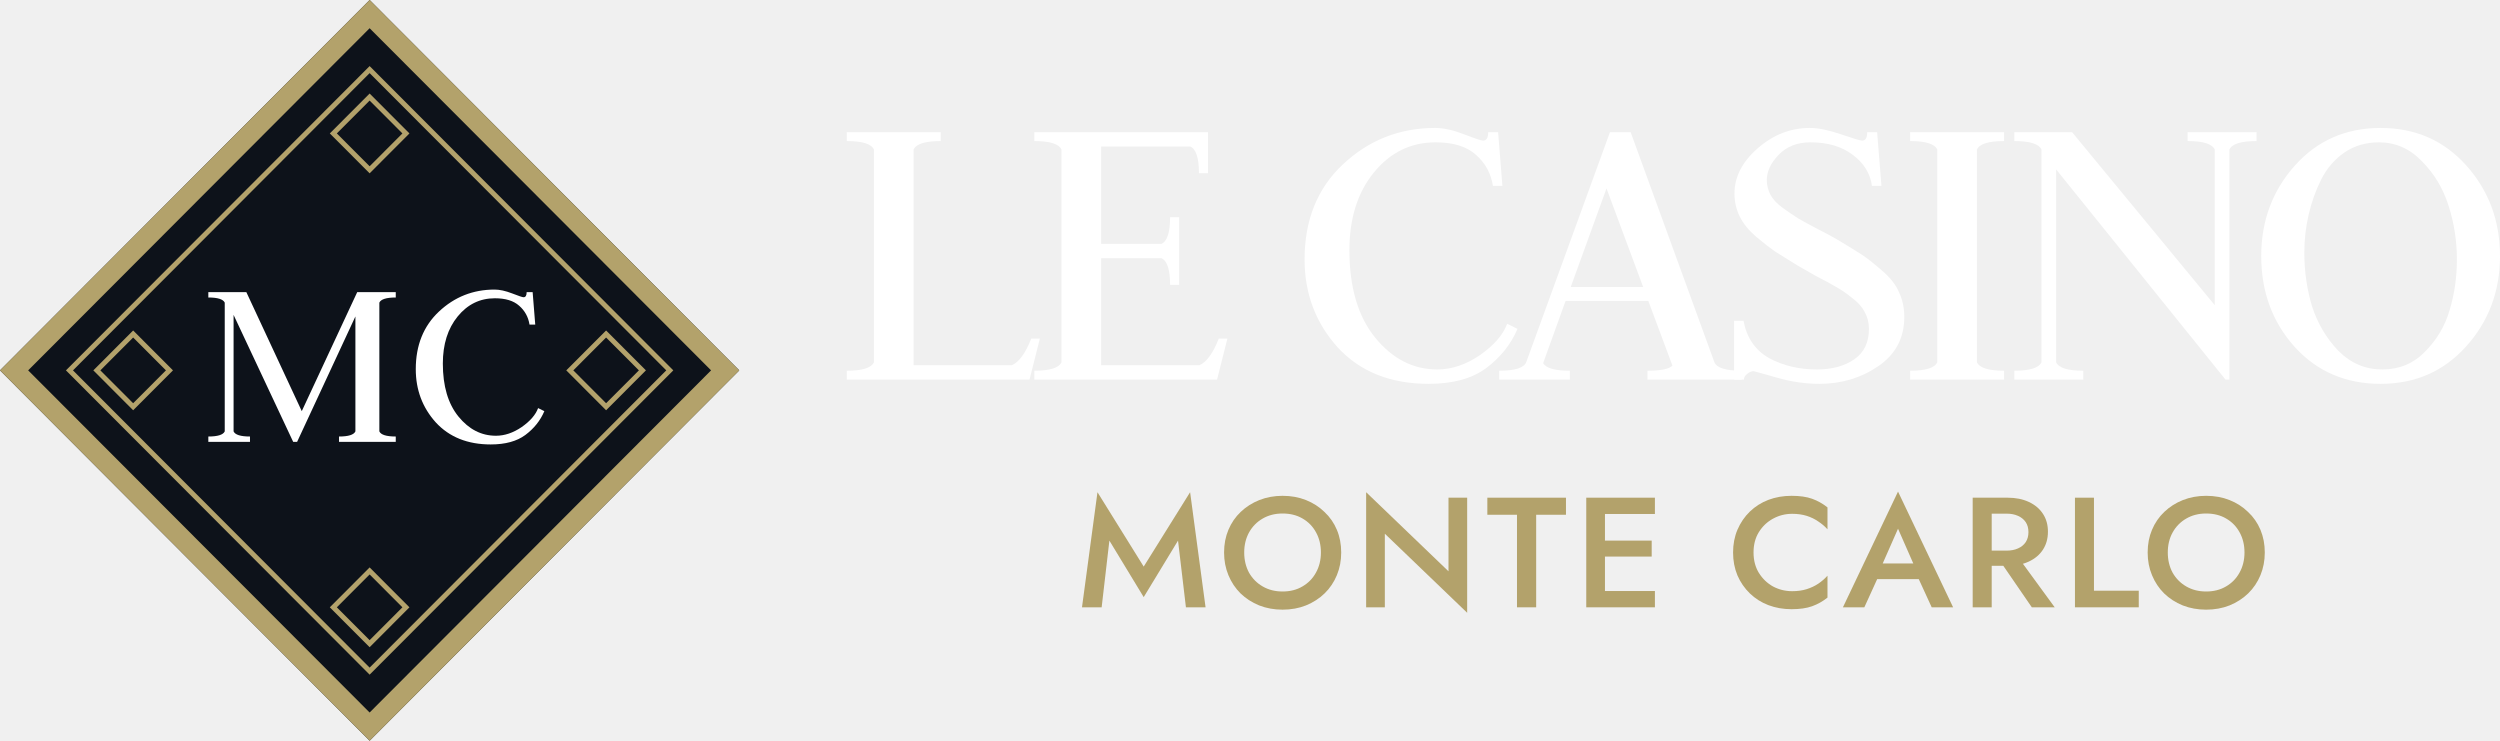
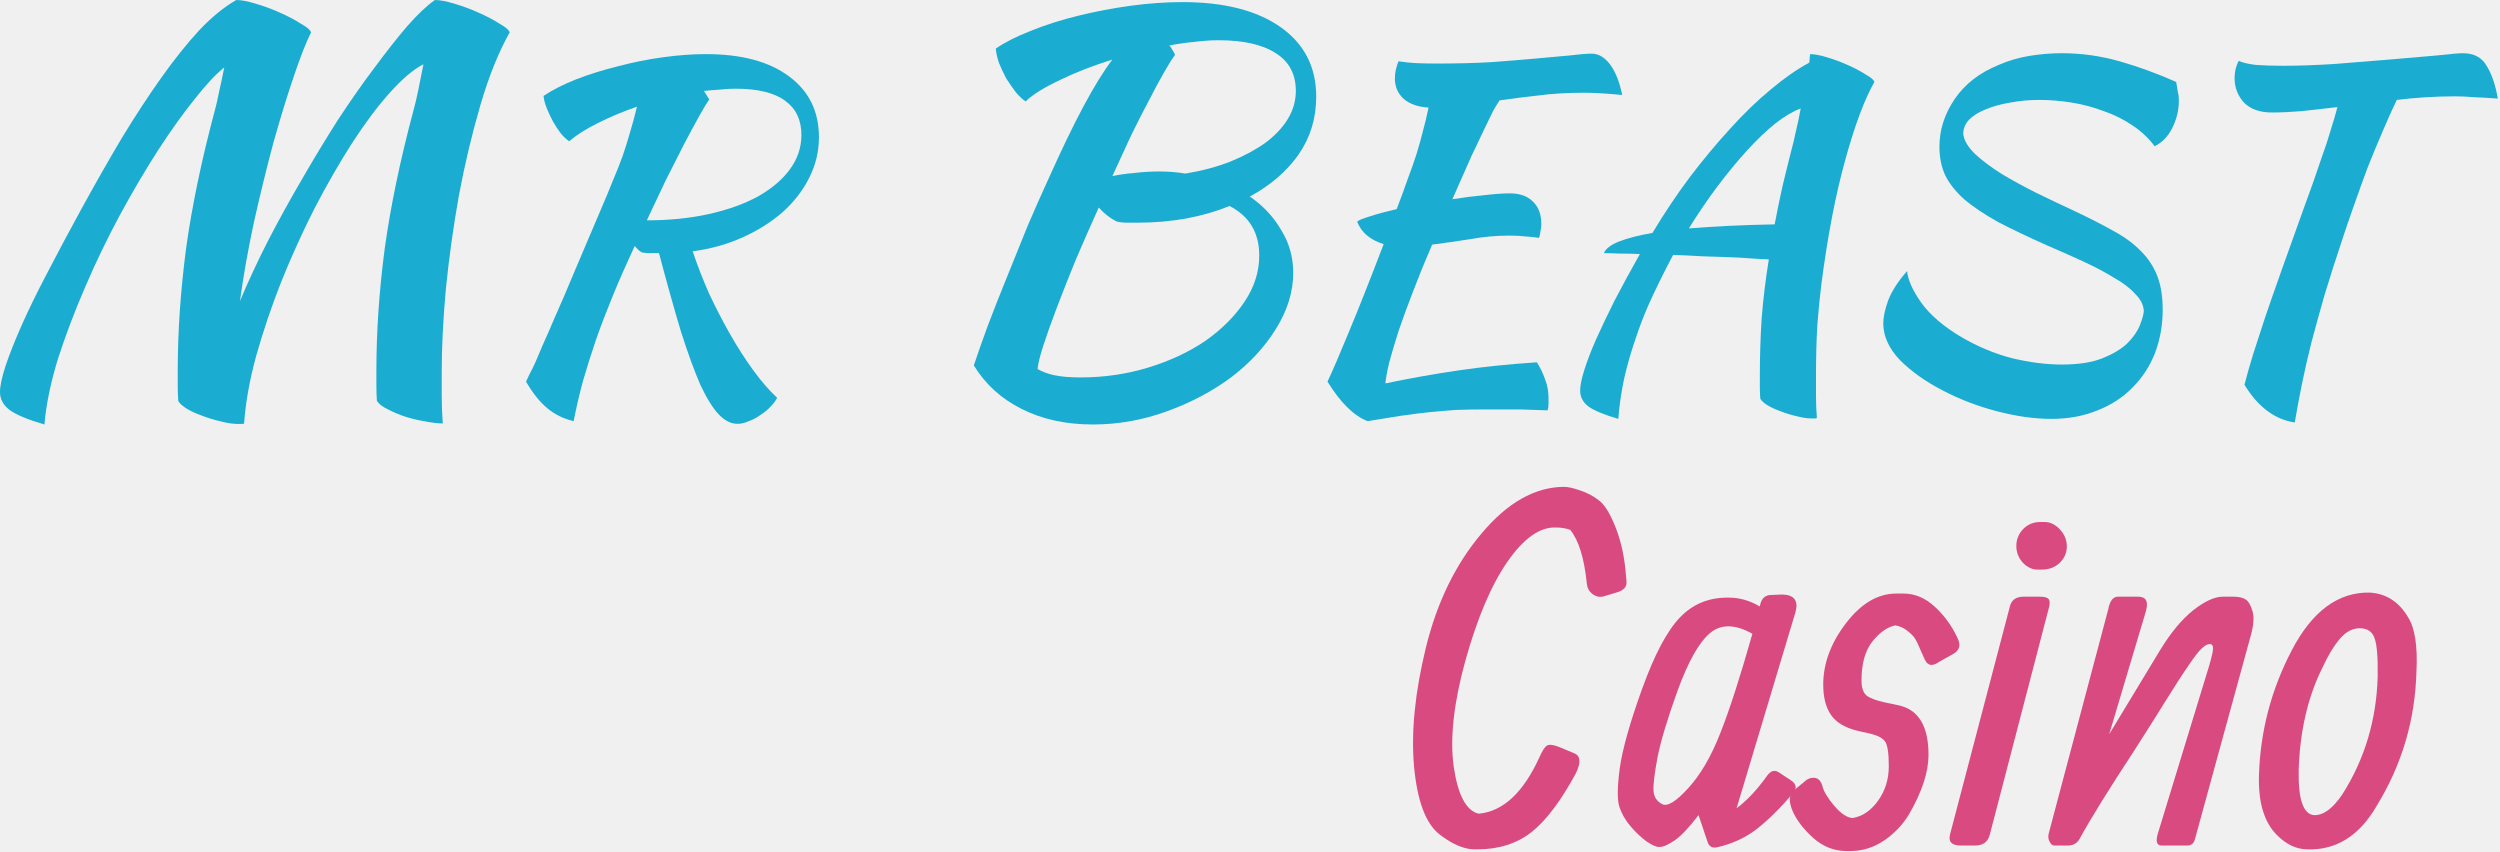
- <svg xmlns="http://www.w3.org/2000/svg" width="162" height="48" viewBox="0 0 162 48" fill="none">
-   <g id="Group 542">
-     <g id="logo">
-       <path id="Rectangle 309" d="M0 24L23.952 0L47.903 24L23.952 48L0 24Z" fill="#0D121A" />
-       <g id="Union">
-         <path fill-rule="evenodd" clip-rule="evenodd" d="M23.952 6.06L21.371 8.646L23.952 11.232L26.532 8.646L23.952 6.06ZM26.076 8.646L23.952 6.517L21.827 8.646L23.952 10.774L26.076 8.646Z" fill="#B3A26B" />
-         <path fill-rule="evenodd" clip-rule="evenodd" d="M23.952 36.768L26.532 39.354L23.952 41.94L21.371 39.354L23.952 36.768ZM23.952 37.225L26.076 39.354L23.952 41.483L21.827 39.354L23.952 37.225Z" fill="#B3A26B" />
-         <path fill-rule="evenodd" clip-rule="evenodd" d="M41.856 24L39.275 21.414L36.694 24L39.275 26.586L41.856 24ZM39.275 26.129L41.4 24L39.275 21.871L37.151 24L39.275 26.129Z" fill="#B3A26B" />
-         <path fill-rule="evenodd" clip-rule="evenodd" d="M11.209 24L8.628 26.586L6.048 24L8.628 21.414L11.209 24ZM10.753 24L8.628 26.129L6.504 24L8.628 21.871L10.753 24Z" fill="#B3A26B" />
-         <path fill-rule="evenodd" clip-rule="evenodd" d="M23.952 4.282L43.63 24L23.952 43.718L4.273 24L23.952 4.282ZM23.952 4.739L43.174 24L23.952 43.261L4.729 24L23.952 4.739Z" fill="#B3A26B" />
-         <path fill-rule="evenodd" clip-rule="evenodd" d="M23.952 0L47.903 24L23.952 48L0 24L23.952 0ZM23.952 1.829L46.078 24L23.952 46.171L1.825 24L23.952 1.829Z" fill="#B3A26B" />
-       </g>
-       <g id="MC">
-         <path d="M13.5 28.634V28.286C14.107 28.286 14.461 28.175 14.563 27.954V19.61C14.461 19.389 14.107 19.278 13.5 19.278V18.93H15.963L19.555 26.643L23.148 18.93H25.645V19.278C25.038 19.278 24.683 19.389 24.582 19.61V27.954C24.683 28.175 25.038 28.286 25.645 28.286V28.634H21.968V28.286C22.575 28.286 22.929 28.175 23.03 27.954V20.506L19.252 28.634H18.999L15.136 20.406V27.954C15.237 28.175 15.592 28.286 16.199 28.286V28.634H13.5Z" fill="white" />
-         <path d="M32.069 19.328C31.102 19.328 30.298 19.72 29.657 20.506C29.016 21.291 28.696 22.308 28.696 23.558C28.696 25.018 29.033 26.162 29.708 26.992C30.383 27.821 31.192 28.236 32.137 28.236C32.699 28.236 33.256 28.048 33.807 27.672C34.358 27.285 34.712 26.876 34.869 26.444L35.274 26.643C35.016 27.252 34.605 27.766 34.043 28.186C33.492 28.595 32.744 28.8 31.799 28.8C30.304 28.8 29.117 28.325 28.24 27.373C27.374 26.411 26.942 25.261 26.942 23.923C26.942 22.375 27.442 21.13 28.443 20.19C29.455 19.239 30.658 18.764 32.052 18.764C32.379 18.764 32.755 18.847 33.183 19.012C33.61 19.178 33.857 19.261 33.925 19.261C34.06 19.261 34.127 19.151 34.127 18.93H34.515L34.684 21.036H34.313C34.234 20.539 34.009 20.13 33.638 19.809C33.278 19.488 32.755 19.328 32.069 19.328Z" fill="white" />
-       </g>
-     </g>
-     <g id="Group 541">
-       <g id="Le Casino">
-         <path d="M54.871 24.599V24.023C55.877 24.023 56.463 23.84 56.631 23.475V9.689C56.463 9.323 55.877 9.141 54.871 9.141V8.565H60.96V9.141C59.954 9.141 59.368 9.323 59.2 9.689V23.667H65.568C66.033 23.466 66.452 22.89 66.825 21.94H67.383L66.713 24.599H54.871Z" fill="white" />
-         <path d="M67.023 24.599V24.023C68.029 24.023 68.615 23.84 68.783 23.475V9.689C68.615 9.323 68.029 9.141 67.023 9.141V8.565H78.279V11.224H77.692C77.692 10.237 77.506 9.661 77.134 9.497H71.353V15.801H75.263C75.635 15.636 75.821 15.061 75.821 14.074H76.408V18.459H75.821C75.821 17.473 75.635 16.897 75.263 16.733H71.353V23.667H77.72C78.186 23.466 78.605 22.89 78.977 21.94H79.536L78.865 24.599H67.023Z" fill="white" />
-         <path d="M93.027 9.223C91.426 9.223 90.095 9.872 89.034 11.169C87.972 12.466 87.442 14.147 87.442 16.212C87.442 18.624 88 20.515 89.117 21.885C90.234 23.256 91.575 23.941 93.139 23.941C94.07 23.941 94.992 23.63 95.904 23.009C96.816 22.37 97.403 21.694 97.663 20.981L98.334 21.31C97.906 22.315 97.226 23.164 96.295 23.859C95.383 24.535 94.144 24.873 92.581 24.873C90.104 24.873 88.14 24.087 86.687 22.516C85.254 20.926 84.537 19.026 84.537 16.815C84.537 14.257 85.365 12.201 87.023 10.648C88.698 9.077 90.691 8.291 92.999 8.291C93.539 8.291 94.163 8.428 94.871 8.702C95.578 8.976 95.988 9.113 96.1 9.113C96.323 9.113 96.435 8.931 96.435 8.565H97.077L97.356 12.046H96.742C96.612 11.224 96.239 10.548 95.625 10.018C95.029 9.488 94.163 9.223 93.027 9.223Z" fill="white" />
-         <path d="M106.755 24.599V24.023C107.612 24.023 108.152 23.914 108.375 23.694L106.811 19.501H101.449L99.996 23.53C100.182 23.859 100.76 24.023 101.728 24.023V24.599H97.147V24.023C98.19 24.023 98.777 23.831 98.907 23.448L104.325 8.565H105.666L111.084 23.448C111.214 23.831 111.81 24.023 112.872 24.023V24.599H106.755ZM104.102 12.21L101.784 18.596H106.476L104.102 12.21Z" fill="white" />
-         <path d="M117.896 24.873C116.984 24.873 116.053 24.736 115.103 24.462C114.153 24.188 113.66 24.051 113.623 24.051C113.511 24.051 113.381 24.105 113.232 24.215C113.083 24.325 113.008 24.453 113.008 24.599H112.366V20.789H112.98C113.185 21.885 113.734 22.689 114.628 23.201C115.541 23.694 116.574 23.941 117.728 23.941C118.715 23.941 119.525 23.722 120.158 23.283C120.791 22.845 121.108 22.187 121.108 21.31C121.108 20.908 121.015 20.542 120.828 20.213C120.661 19.885 120.391 19.583 120.019 19.309C119.665 19.017 119.32 18.779 118.985 18.596C118.65 18.395 118.212 18.158 117.672 17.884C117.151 17.591 116.751 17.363 116.472 17.199C115.82 16.797 115.336 16.495 115.019 16.294C114.703 16.075 114.293 15.755 113.79 15.335C113.306 14.915 112.952 14.476 112.729 14.019C112.506 13.562 112.394 13.069 112.394 12.539C112.394 11.461 112.897 10.484 113.902 9.607C114.907 8.73 116.034 8.291 117.281 8.291C117.821 8.291 118.492 8.428 119.292 8.702C120.093 8.976 120.549 9.113 120.661 9.113C120.884 9.113 120.996 8.931 120.996 8.565H121.638L121.918 12.046H121.303C121.192 11.242 120.782 10.575 120.074 10.045C119.367 9.497 118.445 9.223 117.309 9.223C116.453 9.223 115.764 9.497 115.243 10.045C114.74 10.575 114.489 11.114 114.489 11.662C114.489 12.009 114.572 12.338 114.74 12.649C114.907 12.941 115.168 13.215 115.522 13.471C115.876 13.727 116.211 13.955 116.527 14.156C116.844 14.339 117.263 14.567 117.784 14.841C118.324 15.116 118.734 15.335 119.013 15.499C119.776 15.956 120.326 16.294 120.661 16.513C120.996 16.733 121.424 17.071 121.946 17.527C122.486 17.984 122.858 18.459 123.063 18.953C123.286 19.428 123.398 19.958 123.398 20.542C123.398 21.895 122.839 22.954 121.722 23.722C120.605 24.489 119.33 24.873 117.896 24.873Z" fill="white" />
-         <path d="M123.776 24.599V24.023C124.781 24.023 125.368 23.84 125.536 23.475V9.689C125.368 9.323 124.781 9.141 123.776 9.141V8.565H129.865V9.141C128.859 9.141 128.273 9.323 128.105 9.689V23.475C128.273 23.84 128.859 24.023 129.865 24.023V24.599H123.776Z" fill="white" />
-         <path d="M130.528 24.599V24.023C131.534 24.023 132.12 23.84 132.288 23.475V9.689C132.12 9.323 131.534 9.141 130.528 9.141V8.565H134.271L143.515 19.775V9.689C143.347 9.323 142.761 9.141 141.756 9.141V8.565H146.224V9.141C145.219 9.141 144.632 9.323 144.465 9.689V24.599H144.213L133.237 10.977V23.475C133.405 23.84 133.991 24.023 134.997 24.023V24.599H130.528Z" fill="white" />
-         <path d="M149.32 16.376C149.32 17.582 149.488 18.743 149.823 19.857C150.177 20.953 150.745 21.913 151.527 22.735C152.327 23.539 153.277 23.941 154.376 23.941C155.474 23.941 156.396 23.557 157.14 22.79C157.904 22.022 158.435 21.127 158.732 20.104C159.049 19.062 159.207 17.966 159.207 16.815C159.207 15.627 159.03 14.476 158.677 13.361C158.323 12.229 157.746 11.26 156.945 10.456C156.163 9.634 155.232 9.223 154.152 9.223C153.314 9.223 152.569 9.442 151.918 9.881C151.285 10.319 150.782 10.904 150.41 11.635C150.056 12.347 149.786 13.106 149.6 13.91C149.413 14.714 149.32 15.536 149.32 16.376ZM146.527 16.596C146.527 14.312 147.254 12.357 148.706 10.73C150.158 9.104 152.011 8.291 154.264 8.291C156.517 8.291 158.369 9.104 159.822 10.73C161.274 12.357 162 14.312 162 16.596C162 18.88 161.265 20.835 159.794 22.461C158.341 24.069 156.498 24.873 154.264 24.873C151.992 24.873 150.13 24.069 148.678 22.461C147.244 20.853 146.527 18.898 146.527 16.596Z" fill="white" />
-       </g>
-       <g id="Monte Carlo">
-         <path d="M71.888 35.031L71.387 39.354H70.113L71.116 31.895L74.112 36.715L77.119 31.895L78.121 39.354H76.848L76.336 35.031L74.112 38.694L71.888 35.031Z" fill="#B3A26B" />
-         <path d="M80.625 35.802C80.625 36.289 80.73 36.725 80.938 37.111C81.154 37.49 81.45 37.788 81.826 38.004C82.202 38.221 82.63 38.329 83.11 38.329C83.597 38.329 84.025 38.221 84.394 38.004C84.77 37.788 85.062 37.49 85.271 37.111C85.487 36.725 85.595 36.289 85.595 35.802C85.595 35.315 85.491 34.882 85.282 34.503C85.073 34.117 84.781 33.816 84.405 33.6C84.036 33.383 83.604 33.275 83.11 33.275C82.63 33.275 82.202 33.383 81.826 33.6C81.45 33.816 81.154 34.117 80.938 34.503C80.73 34.882 80.625 35.315 80.625 35.802ZM79.32 35.802C79.32 35.268 79.414 34.777 79.602 34.331C79.79 33.884 80.054 33.498 80.395 33.174C80.743 32.842 81.147 32.585 81.607 32.403C82.073 32.22 82.574 32.129 83.11 32.129C83.66 32.129 84.165 32.22 84.624 32.403C85.083 32.585 85.484 32.842 85.825 33.174C86.173 33.498 86.441 33.884 86.629 34.331C86.817 34.777 86.91 35.268 86.91 35.802C86.91 36.33 86.817 36.82 86.629 37.273C86.441 37.727 86.176 38.119 85.835 38.451C85.494 38.782 85.09 39.043 84.624 39.232C84.165 39.415 83.66 39.506 83.11 39.506C82.567 39.506 82.062 39.415 81.596 39.232C81.13 39.043 80.726 38.782 80.385 38.451C80.051 38.119 79.79 37.727 79.602 37.273C79.414 36.82 79.32 36.33 79.32 35.802Z" fill="#B3A26B" />
-         <path d="M93.862 32.25H95.073V39.709L89.737 34.584V39.354H88.526V31.895L93.862 37.02V32.25Z" fill="#B3A26B" />
-         <path d="M96.38 33.356V32.25H101.475V33.356H99.544V39.354H98.301V33.356H96.38Z" fill="#B3A26B" />
-         <path d="M103.552 39.354V38.298H107.238V39.354H103.552ZM103.552 33.306V32.25H107.238V33.306H103.552ZM103.552 36.066V35.031H107.029V36.066H103.552ZM102.79 32.25H104.001V39.354H102.79V32.25Z" fill="#B3A26B" />
-         <path d="M113.629 35.802C113.629 36.303 113.743 36.742 113.973 37.121C114.21 37.5 114.516 37.794 114.892 38.004C115.275 38.207 115.689 38.309 116.134 38.309C116.482 38.309 116.796 38.265 117.074 38.177C117.353 38.089 117.603 37.97 117.826 37.822C118.056 37.666 118.254 37.493 118.421 37.304V38.725C118.115 38.968 117.784 39.154 117.429 39.283C117.074 39.411 116.629 39.476 116.093 39.476C115.557 39.476 115.056 39.388 114.589 39.212C114.13 39.036 113.73 38.782 113.388 38.451C113.047 38.119 112.779 37.73 112.585 37.284C112.397 36.83 112.303 36.337 112.303 35.802C112.303 35.268 112.397 34.777 112.585 34.331C112.779 33.877 113.047 33.485 113.388 33.153C113.73 32.822 114.13 32.568 114.589 32.392C115.056 32.216 115.557 32.129 116.093 32.129C116.629 32.129 117.074 32.193 117.429 32.321C117.784 32.45 118.115 32.636 118.421 32.879V34.3C118.254 34.111 118.056 33.942 117.826 33.793C117.603 33.637 117.353 33.515 117.074 33.427C116.796 33.34 116.482 33.295 116.134 33.295C115.689 33.295 115.275 33.4 114.892 33.61C114.516 33.813 114.21 34.104 113.973 34.483C113.743 34.855 113.629 35.295 113.629 35.802Z" fill="#B3A26B" />
-         <path d="M121.081 37.527L121.311 36.512H124.704L124.944 37.527H121.081ZM122.992 34.26L121.843 36.868L121.822 37.131L120.809 39.354H119.421L122.992 31.855L126.562 39.354H125.174L124.182 37.192L124.15 36.898L122.992 34.26Z" fill="#B3A26B" />
-         <path d="M129.334 35.964H130.67L133.145 39.354H131.662L129.334 35.964ZM127.83 32.25H129.062V39.354H127.83V32.25ZM128.561 33.285V32.25H130.085C130.614 32.25 131.074 32.342 131.464 32.524C131.86 32.707 132.167 32.964 132.382 33.295C132.598 33.62 132.706 34.006 132.706 34.452C132.706 34.899 132.598 35.288 132.382 35.619C132.167 35.951 131.86 36.208 131.464 36.391C131.074 36.573 130.614 36.665 130.085 36.665H128.561V35.68H130.033C130.312 35.68 130.555 35.633 130.764 35.538C130.98 35.444 131.147 35.308 131.265 35.132C131.384 34.95 131.443 34.733 131.443 34.483C131.443 34.226 131.384 34.009 131.265 33.833C131.147 33.657 130.98 33.522 130.764 33.427C130.555 33.333 130.312 33.285 130.033 33.285H128.561Z" fill="#B3A26B" />
-         <path d="M134.457 32.25H135.689V38.278H138.592V39.354H134.457V32.25Z" fill="#B3A26B" />
-         <path d="M140.473 35.802C140.473 36.289 140.577 36.725 140.786 37.111C141.002 37.49 141.298 37.788 141.674 38.004C142.05 38.221 142.478 38.329 142.958 38.329C143.445 38.329 143.873 38.221 144.242 38.004C144.618 37.788 144.91 37.49 145.119 37.111C145.335 36.725 145.443 36.289 145.443 35.802C145.443 35.315 145.338 34.882 145.13 34.503C144.921 34.117 144.629 33.816 144.253 33.6C143.884 33.383 143.452 33.275 142.958 33.275C142.478 33.275 142.05 33.383 141.674 33.6C141.298 33.816 141.002 34.117 140.786 34.503C140.577 34.882 140.473 35.315 140.473 35.802ZM139.168 35.802C139.168 35.268 139.262 34.777 139.45 34.331C139.638 33.884 139.902 33.498 140.243 33.174C140.591 32.842 140.995 32.585 141.454 32.403C141.921 32.22 142.422 32.129 142.958 32.129C143.508 32.129 144.012 32.22 144.472 32.403C144.931 32.585 145.332 32.842 145.673 33.174C146.021 33.498 146.289 33.884 146.477 34.331C146.664 34.777 146.758 35.268 146.758 35.802C146.758 36.33 146.664 36.82 146.477 37.273C146.289 37.727 146.024 38.119 145.683 38.451C145.342 38.782 144.938 39.043 144.472 39.232C144.012 39.415 143.508 39.506 142.958 39.506C142.415 39.506 141.91 39.415 141.444 39.232C140.978 39.043 140.574 38.782 140.233 38.451C139.899 38.119 139.638 37.727 139.45 37.273C139.262 36.82 139.168 36.33 139.168 35.802Z" fill="#B3A26B" />
-       </g>
-     </g>
-   </g>
+ <svg xmlns="http://www.w3.org/2000/svg" width="141" height="48" viewBox="0 0 141 48" fill="none">
+   <path d="M13.769 23.882C13.729 23.901 13.69 23.911 13.651 23.911C13.612 23.911 13.533 23.911 13.415 23.911C13.14 23.911 12.816 23.862 12.442 23.764C12.088 23.685 11.734 23.577 11.381 23.439C11.046 23.322 10.752 23.184 10.496 23.027C10.26 22.869 10.113 22.732 10.054 22.614C10.034 22.339 10.024 22.054 10.024 21.759C10.024 21.464 10.024 21.179 10.024 20.904C10.024 18.702 10.182 16.403 10.496 14.005C10.83 11.607 11.371 9.012 12.118 6.221C12.196 5.946 12.275 5.602 12.354 5.189C12.452 4.757 12.55 4.295 12.648 3.803C12.177 4.177 11.617 4.776 10.968 5.602C10.319 6.408 9.631 7.371 8.904 8.491C8.196 9.592 7.479 10.811 6.752 12.147C6.044 13.464 5.395 14.81 4.806 16.186C4.216 17.543 3.705 18.889 3.273 20.226C2.86 21.562 2.604 22.801 2.506 23.941C1.563 23.665 0.904 23.39 0.531 23.115C0.177 22.84 0 22.506 0 22.113C0 21.759 0.108 21.258 0.324 20.609C0.541 19.96 0.845 19.194 1.238 18.309C1.631 17.425 2.113 16.442 2.683 15.361C3.253 14.26 3.882 13.081 4.57 11.823C5.356 10.388 6.123 9.042 6.87 7.784C7.636 6.526 8.383 5.386 9.11 4.364C9.838 3.341 10.545 2.457 11.233 1.71C11.941 0.963 12.639 0.393 13.326 0C13.602 0 13.965 0.069 14.417 0.206C14.889 0.344 15.341 0.511 15.774 0.708C16.226 0.904 16.619 1.111 16.953 1.327C17.307 1.523 17.503 1.69 17.543 1.828C17.267 2.378 16.943 3.204 16.57 4.305C16.196 5.405 15.813 6.653 15.42 8.049C15.046 9.445 14.683 10.929 14.329 12.501C13.995 14.054 13.729 15.548 13.533 16.983C13.985 15.901 14.506 14.781 15.096 13.621C15.705 12.442 16.344 11.282 17.012 10.142C17.68 8.983 18.358 7.862 19.046 6.781C19.754 5.7 20.442 4.717 21.11 3.833C21.779 2.929 22.398 2.142 22.968 1.474C23.557 0.806 24.078 0.314 24.53 0C24.805 0 25.169 0.069 25.621 0.206C26.093 0.344 26.545 0.511 26.977 0.708C27.43 0.904 27.823 1.111 28.157 1.327C28.511 1.523 28.707 1.69 28.746 1.828C28.117 2.948 27.567 4.314 27.095 5.926C26.624 7.538 26.221 9.228 25.887 10.997C25.572 12.766 25.326 14.525 25.149 16.275C24.992 18.005 24.914 19.557 24.914 20.933C24.914 21.385 24.914 21.857 24.914 22.349C24.914 22.84 24.933 23.351 24.973 23.882C24.697 23.882 24.363 23.842 23.97 23.764C23.597 23.705 23.223 23.616 22.85 23.498C22.496 23.38 22.172 23.243 21.877 23.086C21.582 22.948 21.375 22.791 21.258 22.614C21.238 22.339 21.228 22.054 21.228 21.759C21.228 21.464 21.228 21.179 21.228 20.904C21.228 18.702 21.385 16.403 21.7 14.005C22.034 11.607 22.575 9.012 23.322 6.221C23.4 5.946 23.488 5.572 23.587 5.101C23.685 4.629 23.783 4.138 23.882 3.626C23.331 3.902 22.702 4.432 21.995 5.219C21.307 5.985 20.599 6.929 19.872 8.049C19.164 9.15 18.457 10.378 17.749 11.734C17.061 13.091 16.432 14.476 15.862 15.892C15.312 17.287 14.84 18.683 14.447 20.078C14.073 21.454 13.847 22.722 13.769 23.882Z" fill="#1AADD1" />
+   <path d="M46.188 7.739C46.188 8.55 46.002 9.318 45.63 10.045C45.275 10.754 44.777 11.396 44.135 11.97C43.493 12.528 42.742 13.001 41.88 13.389C41.019 13.778 40.081 14.04 39.068 14.175C39.321 14.935 39.625 15.72 39.98 16.531C40.352 17.325 40.748 18.093 41.171 18.837C41.593 19.58 42.032 20.264 42.488 20.889C42.944 21.514 43.392 22.029 43.831 22.435C43.747 22.604 43.62 22.773 43.451 22.941C43.299 23.11 43.113 23.262 42.894 23.398C42.691 23.549 42.471 23.668 42.235 23.752C42.015 23.854 41.804 23.904 41.602 23.904C41.23 23.904 40.875 23.727 40.537 23.372C40.2 23.017 39.853 22.46 39.498 21.7C39.161 20.923 38.797 19.926 38.409 18.71C38.037 17.477 37.623 15.999 37.167 14.276C36.982 14.276 36.796 14.276 36.61 14.276C36.424 14.276 36.281 14.259 36.179 14.225C36.061 14.158 35.934 14.04 35.799 13.871C35.343 14.85 34.938 15.771 34.583 16.632C34.228 17.494 33.907 18.33 33.62 19.141C33.35 19.935 33.105 20.712 32.885 21.472C32.683 22.215 32.505 22.975 32.353 23.752C31.779 23.617 31.281 23.372 30.858 23.017C30.436 22.663 30.039 22.164 29.668 21.523C29.735 21.37 29.803 21.227 29.87 21.092C29.955 20.94 30.056 20.737 30.174 20.484C30.293 20.213 30.436 19.876 30.605 19.47C30.791 19.065 31.027 18.524 31.314 17.849C31.619 17.173 31.973 16.345 32.379 15.366C32.801 14.386 33.308 13.195 33.899 11.793C34.169 11.168 34.397 10.619 34.583 10.146C34.786 9.673 34.963 9.225 35.115 8.803C35.267 8.364 35.402 7.933 35.52 7.511C35.656 7.072 35.791 6.573 35.926 6.016C35.149 6.286 34.422 6.59 33.747 6.928C33.088 7.249 32.539 7.595 32.1 7.967C31.948 7.866 31.787 7.714 31.619 7.511C31.466 7.308 31.323 7.089 31.188 6.852C31.053 6.599 30.934 6.345 30.833 6.092C30.732 5.839 30.673 5.611 30.656 5.408C31.163 5.07 31.779 4.758 32.505 4.47C33.249 4.183 34.034 3.938 34.862 3.736C35.689 3.516 36.534 3.347 37.395 3.229C38.257 3.111 39.059 3.052 39.803 3.052C41.83 3.052 43.4 3.474 44.515 4.318C45.63 5.146 46.188 6.286 46.188 7.739ZM40.005 5.611C39.887 5.763 39.701 6.067 39.448 6.523C39.194 6.979 38.899 7.528 38.561 8.17C38.24 8.795 37.894 9.479 37.522 10.222C37.167 10.965 36.821 11.7 36.483 12.426C37.75 12.426 38.916 12.308 39.98 12.072C41.044 11.835 41.965 11.506 42.742 11.084C43.519 10.644 44.118 10.138 44.541 9.563C44.98 8.972 45.199 8.322 45.199 7.612C45.199 6.768 44.895 6.126 44.287 5.687C43.679 5.231 42.742 5.003 41.475 5.003C41.188 5.003 40.901 5.019 40.613 5.053C40.326 5.07 40.022 5.095 39.701 5.129L40.005 5.611Z" fill="#1AADD1" />
+   <path d="M74.235 5.454C74.235 6.673 73.901 7.764 73.232 8.727C72.564 9.671 71.65 10.457 70.49 11.086C71.237 11.597 71.827 12.226 72.259 12.973C72.712 13.7 72.938 14.506 72.938 15.39C72.938 16.452 72.613 17.503 71.965 18.545C71.336 19.567 70.49 20.481 69.429 21.287C68.368 22.073 67.159 22.712 65.802 23.203C64.446 23.695 63.06 23.941 61.645 23.941C60.112 23.941 58.766 23.646 57.606 23.056C56.466 22.486 55.572 21.67 54.923 20.609C55.12 20.019 55.375 19.292 55.69 18.427C56.024 17.543 56.387 16.619 56.781 15.656C57.174 14.673 57.567 13.7 57.96 12.737C58.373 11.774 58.756 10.909 59.11 10.142C59.857 8.472 60.525 7.086 61.115 5.985C61.704 4.884 62.245 4.01 62.736 3.361C61.655 3.695 60.672 4.079 59.788 4.511C58.903 4.924 58.255 5.327 57.842 5.72C57.665 5.602 57.478 5.425 57.282 5.189C57.105 4.953 56.928 4.698 56.751 4.423C56.594 4.128 56.456 3.833 56.338 3.538C56.24 3.243 56.181 2.978 56.161 2.742C56.672 2.388 57.331 2.054 58.137 1.74C58.962 1.405 59.857 1.12 60.82 0.885C61.783 0.649 62.766 0.462 63.768 0.324C64.79 0.187 65.763 0.118 66.687 0.118C69.046 0.118 70.893 0.59 72.23 1.533C73.567 2.477 74.235 3.784 74.235 5.454ZM63.002 12.501C62.628 12.324 62.284 12.059 61.97 11.705C61.518 12.707 61.085 13.69 60.672 14.653C60.279 15.616 59.925 16.511 59.611 17.336C59.297 18.162 59.041 18.879 58.844 19.489C58.648 20.098 58.54 20.54 58.52 20.815C58.795 20.973 59.12 21.09 59.493 21.169C59.886 21.248 60.368 21.287 60.938 21.287C62.274 21.287 63.552 21.1 64.771 20.727C65.989 20.353 67.061 19.852 67.984 19.223C68.908 18.575 69.645 17.837 70.195 17.012C70.746 16.186 71.021 15.322 71.021 14.417C71.021 13.12 70.461 12.187 69.341 11.617C67.807 12.245 66.078 12.56 64.151 12.56C63.876 12.56 63.66 12.56 63.503 12.56C63.365 12.56 63.198 12.54 63.002 12.501ZM68.721 2.27C68.309 2.27 67.866 2.3 67.395 2.359C66.942 2.398 66.461 2.467 65.95 2.565C66.028 2.644 66.088 2.732 66.127 2.83C66.186 2.909 66.235 2.997 66.274 3.096C66.097 3.332 65.881 3.676 65.626 4.128C65.37 4.58 65.085 5.11 64.771 5.72C64.456 6.309 64.122 6.968 63.768 7.695C63.434 8.422 63.09 9.169 62.736 9.936C63.07 9.857 63.473 9.798 63.945 9.759C64.436 9.7 64.918 9.671 65.39 9.671C65.645 9.671 65.891 9.68 66.127 9.7C66.382 9.72 66.628 9.749 66.864 9.789C67.807 9.631 68.653 9.405 69.4 9.11C70.166 8.796 70.825 8.442 71.375 8.049C71.925 7.636 72.348 7.184 72.643 6.693C72.938 6.201 73.085 5.68 73.085 5.13C73.085 4.187 72.712 3.479 71.965 3.007C71.218 2.516 70.137 2.27 68.721 2.27Z" fill="#1AADD1" />
+   <path d="M85.157 10.906C85.715 10.906 86.146 11.058 86.45 11.362C86.771 11.666 86.931 12.088 86.931 12.629C86.931 12.764 86.914 12.908 86.88 13.06C86.864 13.195 86.838 13.313 86.804 13.415C86.585 13.381 86.34 13.355 86.07 13.338C85.799 13.305 85.478 13.288 85.107 13.288C84.38 13.288 83.646 13.355 82.903 13.491C82.159 13.609 81.45 13.71 80.774 13.795C80.386 14.69 80.031 15.56 79.71 16.404C79.389 17.232 79.11 17.992 78.874 18.685C78.654 19.377 78.477 19.977 78.342 20.484C78.224 20.99 78.156 21.37 78.139 21.624C79.507 21.337 80.884 21.092 82.269 20.889C83.671 20.686 85.141 20.534 86.678 20.433C86.864 20.72 87.016 21.033 87.134 21.37C87.269 21.708 87.337 22.072 87.337 22.46C87.337 22.561 87.337 22.671 87.337 22.789C87.337 22.908 87.32 23.026 87.286 23.144C86.813 23.127 86.315 23.11 85.791 23.093C85.267 23.093 84.583 23.093 83.739 23.093C83.181 23.093 82.649 23.102 82.142 23.119C81.653 23.152 81.154 23.195 80.647 23.245C80.141 23.296 79.6 23.364 79.026 23.448C78.468 23.533 77.835 23.634 77.126 23.752C76.349 23.448 75.597 22.705 74.871 21.523C75.158 20.914 75.555 19.994 76.061 18.761C76.585 17.511 77.244 15.847 78.038 13.769C77.278 13.533 76.779 13.111 76.543 12.502C76.627 12.418 76.872 12.317 77.278 12.198C77.683 12.063 78.181 11.928 78.772 11.793C79.026 11.134 79.237 10.56 79.406 10.07C79.592 9.58 79.752 9.124 79.887 8.702C80.022 8.263 80.141 7.84 80.242 7.435C80.36 7.013 80.47 6.557 80.571 6.067C79.98 6.033 79.516 5.872 79.178 5.585C78.84 5.281 78.671 4.893 78.671 4.42C78.671 4.285 78.688 4.124 78.722 3.938C78.772 3.753 78.823 3.592 78.874 3.457C79.212 3.508 79.533 3.541 79.837 3.558C80.158 3.575 80.571 3.584 81.078 3.584C82.142 3.584 83.139 3.558 84.068 3.508C84.997 3.44 85.833 3.372 86.576 3.305C87.337 3.237 87.987 3.178 88.527 3.128C89.068 3.06 89.482 3.026 89.769 3.026C90.157 3.026 90.504 3.229 90.808 3.634C91.112 4.04 91.34 4.614 91.492 5.357C90.968 5.307 90.537 5.273 90.2 5.256C89.879 5.239 89.592 5.231 89.338 5.231C88.409 5.231 87.556 5.281 86.779 5.383C86.019 5.467 85.284 5.56 84.575 5.661C84.473 5.813 84.355 6.008 84.22 6.244C84.102 6.481 83.941 6.81 83.739 7.232C83.536 7.654 83.282 8.187 82.978 8.828C82.691 9.47 82.337 10.273 81.914 11.236C82.556 11.134 83.156 11.058 83.713 11.008C84.288 10.94 84.769 10.906 85.157 10.906Z" fill="#1AADD1" />
+   <path d="M91.273 23.625C90.463 23.389 89.897 23.152 89.576 22.916C89.272 22.68 89.12 22.384 89.12 22.029C89.12 21.759 89.196 21.379 89.348 20.889C89.5 20.399 89.719 19.825 90.007 19.166C90.311 18.491 90.665 17.747 91.071 16.936C91.493 16.126 91.966 15.256 92.49 14.327C92.05 14.31 91.653 14.301 91.299 14.301C90.961 14.284 90.682 14.276 90.463 14.276C90.564 14.023 90.851 13.803 91.324 13.617C91.797 13.431 92.422 13.271 93.199 13.136C93.858 12.038 94.559 10.991 95.302 9.994C96.062 8.997 96.822 8.085 97.582 7.258C98.343 6.413 99.103 5.678 99.863 5.053C100.623 4.411 101.349 3.905 102.042 3.533C102.059 3.415 102.067 3.313 102.067 3.229C102.084 3.144 102.092 3.085 102.092 3.052C102.329 3.052 102.641 3.111 103.03 3.229C103.435 3.347 103.824 3.491 104.195 3.66C104.584 3.829 104.922 4.006 105.209 4.192C105.513 4.361 105.682 4.504 105.716 4.622C105.158 5.602 104.609 7.072 104.069 9.031C103.528 10.974 103.081 13.305 102.726 16.024C102.641 16.7 102.565 17.468 102.498 18.33C102.447 19.192 102.422 20.154 102.422 21.218C102.422 21.59 102.422 21.97 102.422 22.359C102.422 22.747 102.439 23.152 102.472 23.575C102.439 23.592 102.405 23.6 102.371 23.6C102.337 23.6 102.27 23.6 102.168 23.6C101.932 23.6 101.653 23.558 101.332 23.474C101.028 23.406 100.724 23.313 100.42 23.195C100.133 23.093 99.88 22.975 99.66 22.84C99.457 22.705 99.331 22.587 99.28 22.485C99.263 22.266 99.255 22.046 99.255 21.827C99.255 21.624 99.255 21.404 99.255 21.168C99.255 20.12 99.288 19.056 99.356 17.975C99.44 16.894 99.576 15.779 99.761 14.631C99.525 14.614 99.212 14.597 98.824 14.58C98.435 14.546 97.996 14.521 97.506 14.504C97.033 14.487 96.518 14.47 95.961 14.453C95.42 14.42 94.888 14.394 94.365 14.377C93.959 15.137 93.579 15.898 93.224 16.658C92.87 17.401 92.566 18.153 92.312 18.913C92.025 19.724 91.788 20.534 91.603 21.345C91.434 22.156 91.324 22.916 91.273 23.625ZM101.054 8.398C101.121 8.161 101.197 7.84 101.282 7.435C101.383 7.013 101.476 6.573 101.56 6.117C101.138 6.269 100.665 6.548 100.141 6.954C99.635 7.359 99.103 7.866 98.545 8.474C98.005 9.065 97.447 9.741 96.873 10.501C96.316 11.244 95.775 12.038 95.251 12.883C96.67 12.764 98.283 12.688 100.091 12.654C100.226 11.945 100.369 11.244 100.521 10.551C100.69 9.842 100.868 9.124 101.054 8.398Z" fill="#1AADD1" />
+   <path d="M122.736 4.622C122.787 4.91 122.821 5.112 122.838 5.231C122.872 5.332 122.888 5.475 122.888 5.661C122.888 6.219 122.762 6.742 122.508 7.232C122.272 7.705 121.943 8.043 121.52 8.246C121.182 7.79 120.769 7.401 120.279 7.08C119.789 6.742 119.248 6.472 118.657 6.269C118.083 6.05 117.483 5.889 116.858 5.788C116.233 5.687 115.625 5.636 115.034 5.636C114.443 5.636 113.885 5.687 113.362 5.788C112.855 5.872 112.399 5.999 111.993 6.168C111.605 6.32 111.292 6.514 111.056 6.751C110.836 6.987 110.727 7.258 110.727 7.562C110.777 7.933 111.005 8.313 111.411 8.702C111.816 9.073 112.314 9.445 112.906 9.817C113.497 10.171 114.147 10.526 114.856 10.881C115.583 11.236 116.292 11.573 116.985 11.894C117.846 12.3 118.59 12.68 119.215 13.034C119.84 13.372 120.355 13.752 120.76 14.175C121.166 14.58 121.47 15.045 121.672 15.568C121.875 16.092 121.976 16.725 121.976 17.468C121.976 18.33 121.833 19.141 121.546 19.901C121.258 20.644 120.836 21.294 120.279 21.852C119.738 22.409 119.079 22.84 118.302 23.144C117.525 23.465 116.655 23.625 115.693 23.625C114.747 23.625 113.725 23.482 112.627 23.195C111.529 22.908 110.498 22.511 109.536 22.004C108.59 21.514 107.796 20.948 107.154 20.306C106.529 19.648 106.216 18.955 106.216 18.229C106.216 17.891 106.309 17.46 106.495 16.936C106.698 16.413 107.053 15.864 107.559 15.29C107.61 15.796 107.88 16.396 108.37 17.088C108.877 17.781 109.629 18.423 110.625 19.014C111.554 19.555 112.509 19.952 113.488 20.205C114.485 20.441 115.414 20.56 116.275 20.56C117.221 20.56 117.99 20.441 118.581 20.205C119.172 19.968 119.637 19.69 119.975 19.369C120.312 19.031 120.549 18.693 120.684 18.355C120.819 18.017 120.895 17.747 120.912 17.544C120.895 17.207 120.735 16.886 120.431 16.582C120.144 16.261 119.747 15.957 119.24 15.67C118.75 15.366 118.176 15.062 117.517 14.757C116.858 14.453 116.174 14.149 115.465 13.845C114.4 13.372 113.48 12.933 112.703 12.528C111.943 12.105 111.309 11.683 110.803 11.261C110.313 10.822 109.949 10.366 109.713 9.893C109.493 9.42 109.384 8.879 109.384 8.271C109.384 7.325 109.671 6.43 110.245 5.585C110.819 4.741 111.647 4.099 112.728 3.66C113.269 3.423 113.843 3.254 114.451 3.153C115.076 3.052 115.684 3.001 116.275 3.001C117.39 3.001 118.48 3.153 119.544 3.457C120.608 3.761 121.672 4.149 122.736 4.622Z" fill="#1AADD1" />
+   <path d="M128.133 6.345C127.457 6.345 126.934 6.16 126.562 5.788C126.207 5.399 126.03 4.935 126.03 4.394C126.03 4.259 126.047 4.099 126.081 3.913C126.131 3.727 126.191 3.567 126.258 3.432C126.478 3.533 126.799 3.609 127.221 3.66C127.66 3.693 128.167 3.71 128.741 3.71C129.603 3.71 130.574 3.677 131.655 3.609C132.753 3.525 133.8 3.44 134.797 3.356C135.793 3.271 136.672 3.195 137.432 3.128C138.192 3.043 138.682 3.001 138.901 3.001C139.526 3.001 139.974 3.237 140.244 3.71C140.532 4.166 140.743 4.783 140.878 5.56C140.439 5.526 139.999 5.501 139.56 5.484C139.138 5.45 138.775 5.433 138.471 5.433C137.93 5.433 137.381 5.45 136.824 5.484C136.283 5.518 135.734 5.568 135.177 5.636C134.94 6.126 134.679 6.709 134.391 7.384C134.104 8.043 133.817 8.736 133.53 9.462C133.26 10.188 132.998 10.915 132.744 11.641C132.491 12.35 132.272 12.992 132.086 13.567C131.714 14.681 131.385 15.712 131.098 16.658C130.827 17.604 130.582 18.491 130.363 19.318C130.16 20.129 129.983 20.906 129.831 21.649C129.679 22.392 129.544 23.119 129.425 23.828C128.294 23.659 127.348 22.95 126.588 21.7C126.723 21.176 126.883 20.61 127.069 20.002C127.272 19.377 127.5 18.676 127.753 17.899C128.023 17.105 128.336 16.21 128.691 15.213C129.045 14.217 129.451 13.085 129.907 11.818C130.076 11.345 130.253 10.855 130.439 10.349C130.625 9.825 130.802 9.31 130.971 8.803C131.157 8.296 131.317 7.807 131.452 7.334C131.604 6.861 131.731 6.43 131.832 6.041C131.123 6.126 130.447 6.202 129.805 6.269C129.18 6.32 128.623 6.345 128.133 6.345Z" fill="#1AADD1" />
+   <path d="M91.709 32.518C91.727 32.644 91.736 32.761 91.736 32.869C91.736 33.13 91.542 33.315 91.155 33.422L90.386 33.652C90.179 33.688 89.981 33.634 89.792 33.49C89.612 33.337 89.513 33.139 89.495 32.896C89.351 31.483 89.041 30.48 88.564 29.886C88.321 29.796 88.051 29.751 87.754 29.751C86.854 29.715 85.946 30.354 85.028 31.668C84.119 32.973 83.327 34.831 82.652 37.242C81.987 39.653 81.766 41.655 81.991 43.248C82.225 44.84 82.693 45.722 83.395 45.893C84.771 45.767 85.914 44.706 86.823 42.708C86.985 42.339 87.129 42.119 87.255 42.047C87.39 41.975 87.615 42.002 87.93 42.128L88.807 42.492C89.14 42.636 89.167 43.005 88.888 43.599C88.042 45.164 87.205 46.276 86.377 46.932C85.55 47.58 84.528 47.904 83.314 47.904C82.666 47.94 81.955 47.657 81.181 47.054C80.407 46.442 79.931 45.164 79.751 43.221C79.58 41.277 79.805 39.037 80.425 36.5C81.055 33.953 82.099 31.816 83.557 30.089C85.014 28.352 86.562 27.475 88.2 27.457C88.424 27.457 88.73 27.524 89.117 27.66C89.504 27.785 89.855 27.97 90.17 28.213C90.494 28.447 90.813 28.964 91.128 29.765C91.443 30.566 91.637 31.483 91.709 32.518Z" fill="#D94B80" />
+   <path d="M99.253 34.205C99.325 33.773 99.537 33.557 99.887 33.557L100.522 33.53C101.197 33.548 101.444 33.881 101.264 34.529L97.944 45.583C98.52 45.16 99.091 44.553 99.658 43.761C99.865 43.464 100.094 43.401 100.346 43.572L101.021 44.017C101.309 44.215 101.354 44.445 101.156 44.706C100.4 45.587 99.703 46.276 99.064 46.77C98.434 47.256 97.683 47.598 96.81 47.796C96.558 47.832 96.392 47.733 96.311 47.499L95.798 45.974C95.276 46.658 94.831 47.13 94.462 47.391C94.093 47.643 93.809 47.769 93.612 47.769H93.558C93.405 47.769 93.175 47.666 92.869 47.459C92.572 47.243 92.275 46.964 91.978 46.622C91.682 46.28 91.466 45.907 91.331 45.502C91.205 45.097 91.214 44.364 91.358 43.302C91.511 42.231 91.933 40.738 92.626 38.821C93.319 36.905 94.03 35.568 94.759 34.813C95.488 34.057 96.401 33.688 97.499 33.706C98.11 33.706 98.695 33.872 99.253 34.205ZM98.835 35.744C97.854 35.195 97.053 35.186 96.432 35.717C95.82 36.239 95.218 37.309 94.624 38.929C94.039 40.549 93.657 41.822 93.477 42.748C93.306 43.666 93.234 44.292 93.261 44.625C93.288 44.958 93.45 45.2 93.746 45.353C94.043 45.506 94.534 45.205 95.218 44.449C95.91 43.693 96.513 42.659 97.026 41.345C97.548 40.031 98.151 38.164 98.835 35.744Z" fill="#D94B80" />
+   <path d="M106.946 33.477H107.364C107.994 33.477 108.575 33.719 109.106 34.205C109.636 34.682 110.068 35.272 110.401 35.973C110.59 36.36 110.527 36.653 110.212 36.851L109.375 37.323C108.989 37.602 108.714 37.557 108.552 37.188C108.534 37.152 108.458 36.981 108.323 36.675C108.197 36.369 108.093 36.153 108.012 36.027C107.931 35.892 107.787 35.744 107.58 35.582C107.382 35.42 107.153 35.316 106.892 35.272C106.433 35.37 106.001 35.676 105.596 36.189C105.192 36.702 104.989 37.431 104.989 38.376C104.989 38.781 105.084 39.064 105.273 39.226C105.47 39.379 105.817 39.509 106.312 39.617L107.081 39.779C108.206 40.022 108.768 40.953 108.768 42.573C108.768 43.536 108.408 44.642 107.688 45.893C107.346 46.478 106.879 46.977 106.285 47.391C105.691 47.796 105.048 47.999 104.355 47.999H104.152C103.45 47.999 102.825 47.756 102.276 47.27C101.727 46.775 101.341 46.276 101.116 45.772C100.891 45.259 100.891 44.877 101.116 44.625L101.723 44.125C101.912 43.936 102.114 43.851 102.33 43.869C102.555 43.887 102.708 44.049 102.789 44.355C102.87 44.66 103.095 45.029 103.464 45.461C103.833 45.893 104.175 46.118 104.49 46.136C105.039 46.046 105.515 45.722 105.92 45.164C106.325 44.598 106.528 43.95 106.528 43.221C106.528 42.492 106.46 42.029 106.325 41.831C106.19 41.624 105.88 41.466 105.394 41.358L104.787 41.223C104.076 41.053 103.572 40.756 103.275 40.333C102.978 39.91 102.83 39.338 102.83 38.619C102.83 37.422 103.257 36.266 104.112 35.15C104.967 34.034 105.911 33.477 106.946 33.477Z" fill="#D94B80" />
+   <path d="M115.071 29.441H115.327C115.633 29.441 115.917 29.581 116.178 29.859C116.439 30.138 116.569 30.458 116.569 30.818C116.569 31.178 116.434 31.488 116.164 31.749C115.894 32.001 115.557 32.127 115.152 32.127H114.936C114.621 32.127 114.338 31.996 114.086 31.735C113.843 31.465 113.721 31.151 113.721 30.791C113.721 30.431 113.847 30.116 114.099 29.846C114.36 29.576 114.684 29.441 115.071 29.441ZM115.57 34.232L112.223 47.081C112.115 47.486 111.841 47.688 111.4 47.688H110.59C110.077 47.688 109.875 47.477 109.983 47.054L113.357 34.205C113.447 33.836 113.703 33.652 114.126 33.652H115.044C115.287 33.652 115.449 33.692 115.53 33.773C115.611 33.854 115.624 34.007 115.57 34.232Z" fill="#D94B80" />
+   <path d="M118.958 41.412L121.833 36.662C122.445 35.663 123.07 34.912 123.709 34.408C124.357 33.904 124.91 33.652 125.369 33.652H125.949C126.246 33.652 126.475 33.701 126.637 33.8C126.808 33.899 126.943 34.124 127.042 34.475C127.15 34.826 127.101 35.343 126.894 36.027L123.803 47.297C123.749 47.558 123.601 47.688 123.358 47.688H121.914C121.644 47.688 121.572 47.468 121.698 47.027L124.599 37.539C124.743 37.044 124.815 36.72 124.815 36.567C124.815 36.405 124.752 36.324 124.626 36.324C124.501 36.324 124.348 36.41 124.168 36.581C123.997 36.743 123.763 37.044 123.466 37.485C123.115 37.989 122.692 38.641 122.197 39.442C121.702 40.243 121.077 41.232 120.321 42.411C118.899 44.58 117.892 46.208 117.298 47.297C117.154 47.558 116.933 47.688 116.637 47.688H115.867C115.759 47.688 115.669 47.616 115.597 47.472C115.516 47.319 115.503 47.153 115.557 46.973L118.904 34.367C118.994 33.89 119.178 33.652 119.457 33.652H120.591C121.032 33.652 121.18 33.917 121.036 34.448L118.958 41.412Z" fill="#D94B80" />
+   <path d="M127.407 43.68C127.488 41.214 128.104 38.88 129.256 36.675C130.407 34.471 131.874 33.386 133.656 33.422C134.582 33.477 135.302 33.94 135.815 34.813C136.202 35.416 136.359 36.437 136.287 37.876C136.215 40.603 135.469 43.126 134.047 45.448C133.066 47.148 131.748 47.967 130.093 47.904C129.508 47.886 128.963 47.63 128.459 47.135C127.704 46.415 127.353 45.263 127.407 43.68ZM132.117 44.786C133.368 42.816 134.029 40.612 134.101 38.173C134.119 37.093 134.061 36.369 133.926 36C133.8 35.631 133.53 35.442 133.116 35.434C132.702 35.425 132.324 35.618 131.982 36.014C131.64 36.41 131.307 36.959 130.983 37.66C130.165 39.298 129.719 41.214 129.647 43.41C129.611 45.065 129.899 45.92 130.511 45.974C131.042 45.992 131.577 45.596 132.117 44.786Z" fill="#D94B80" />
</svg>
